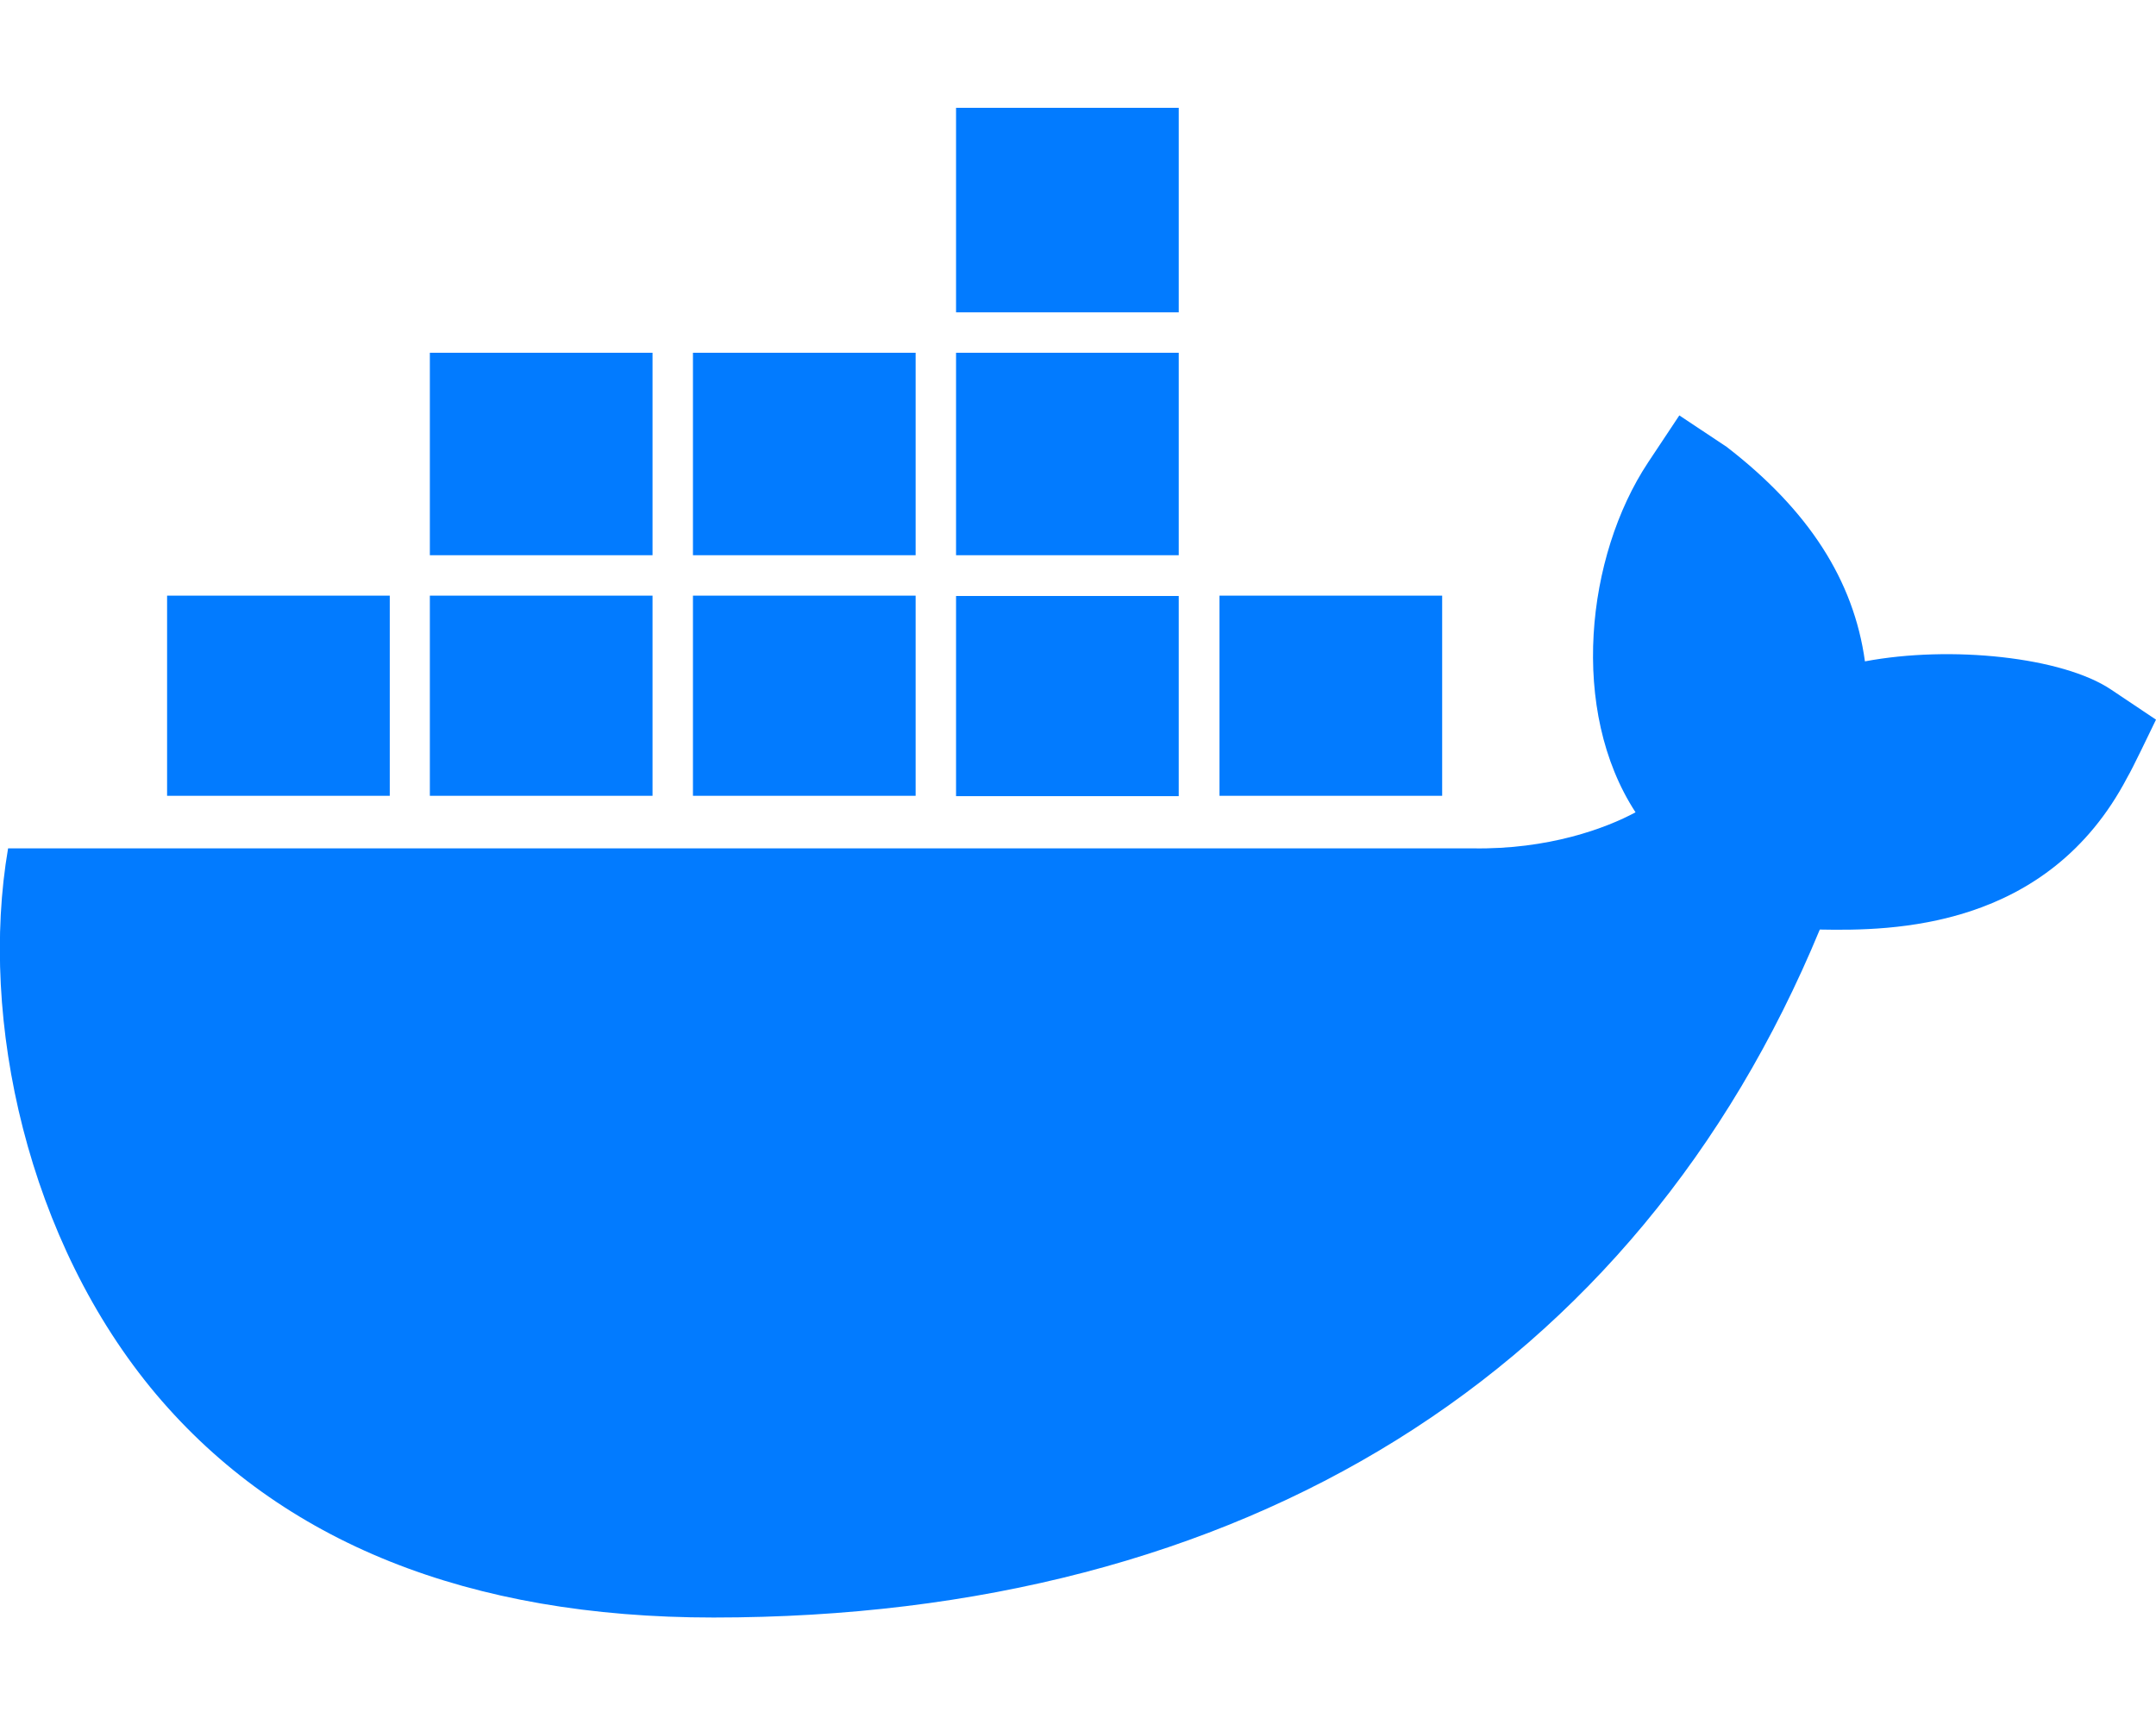
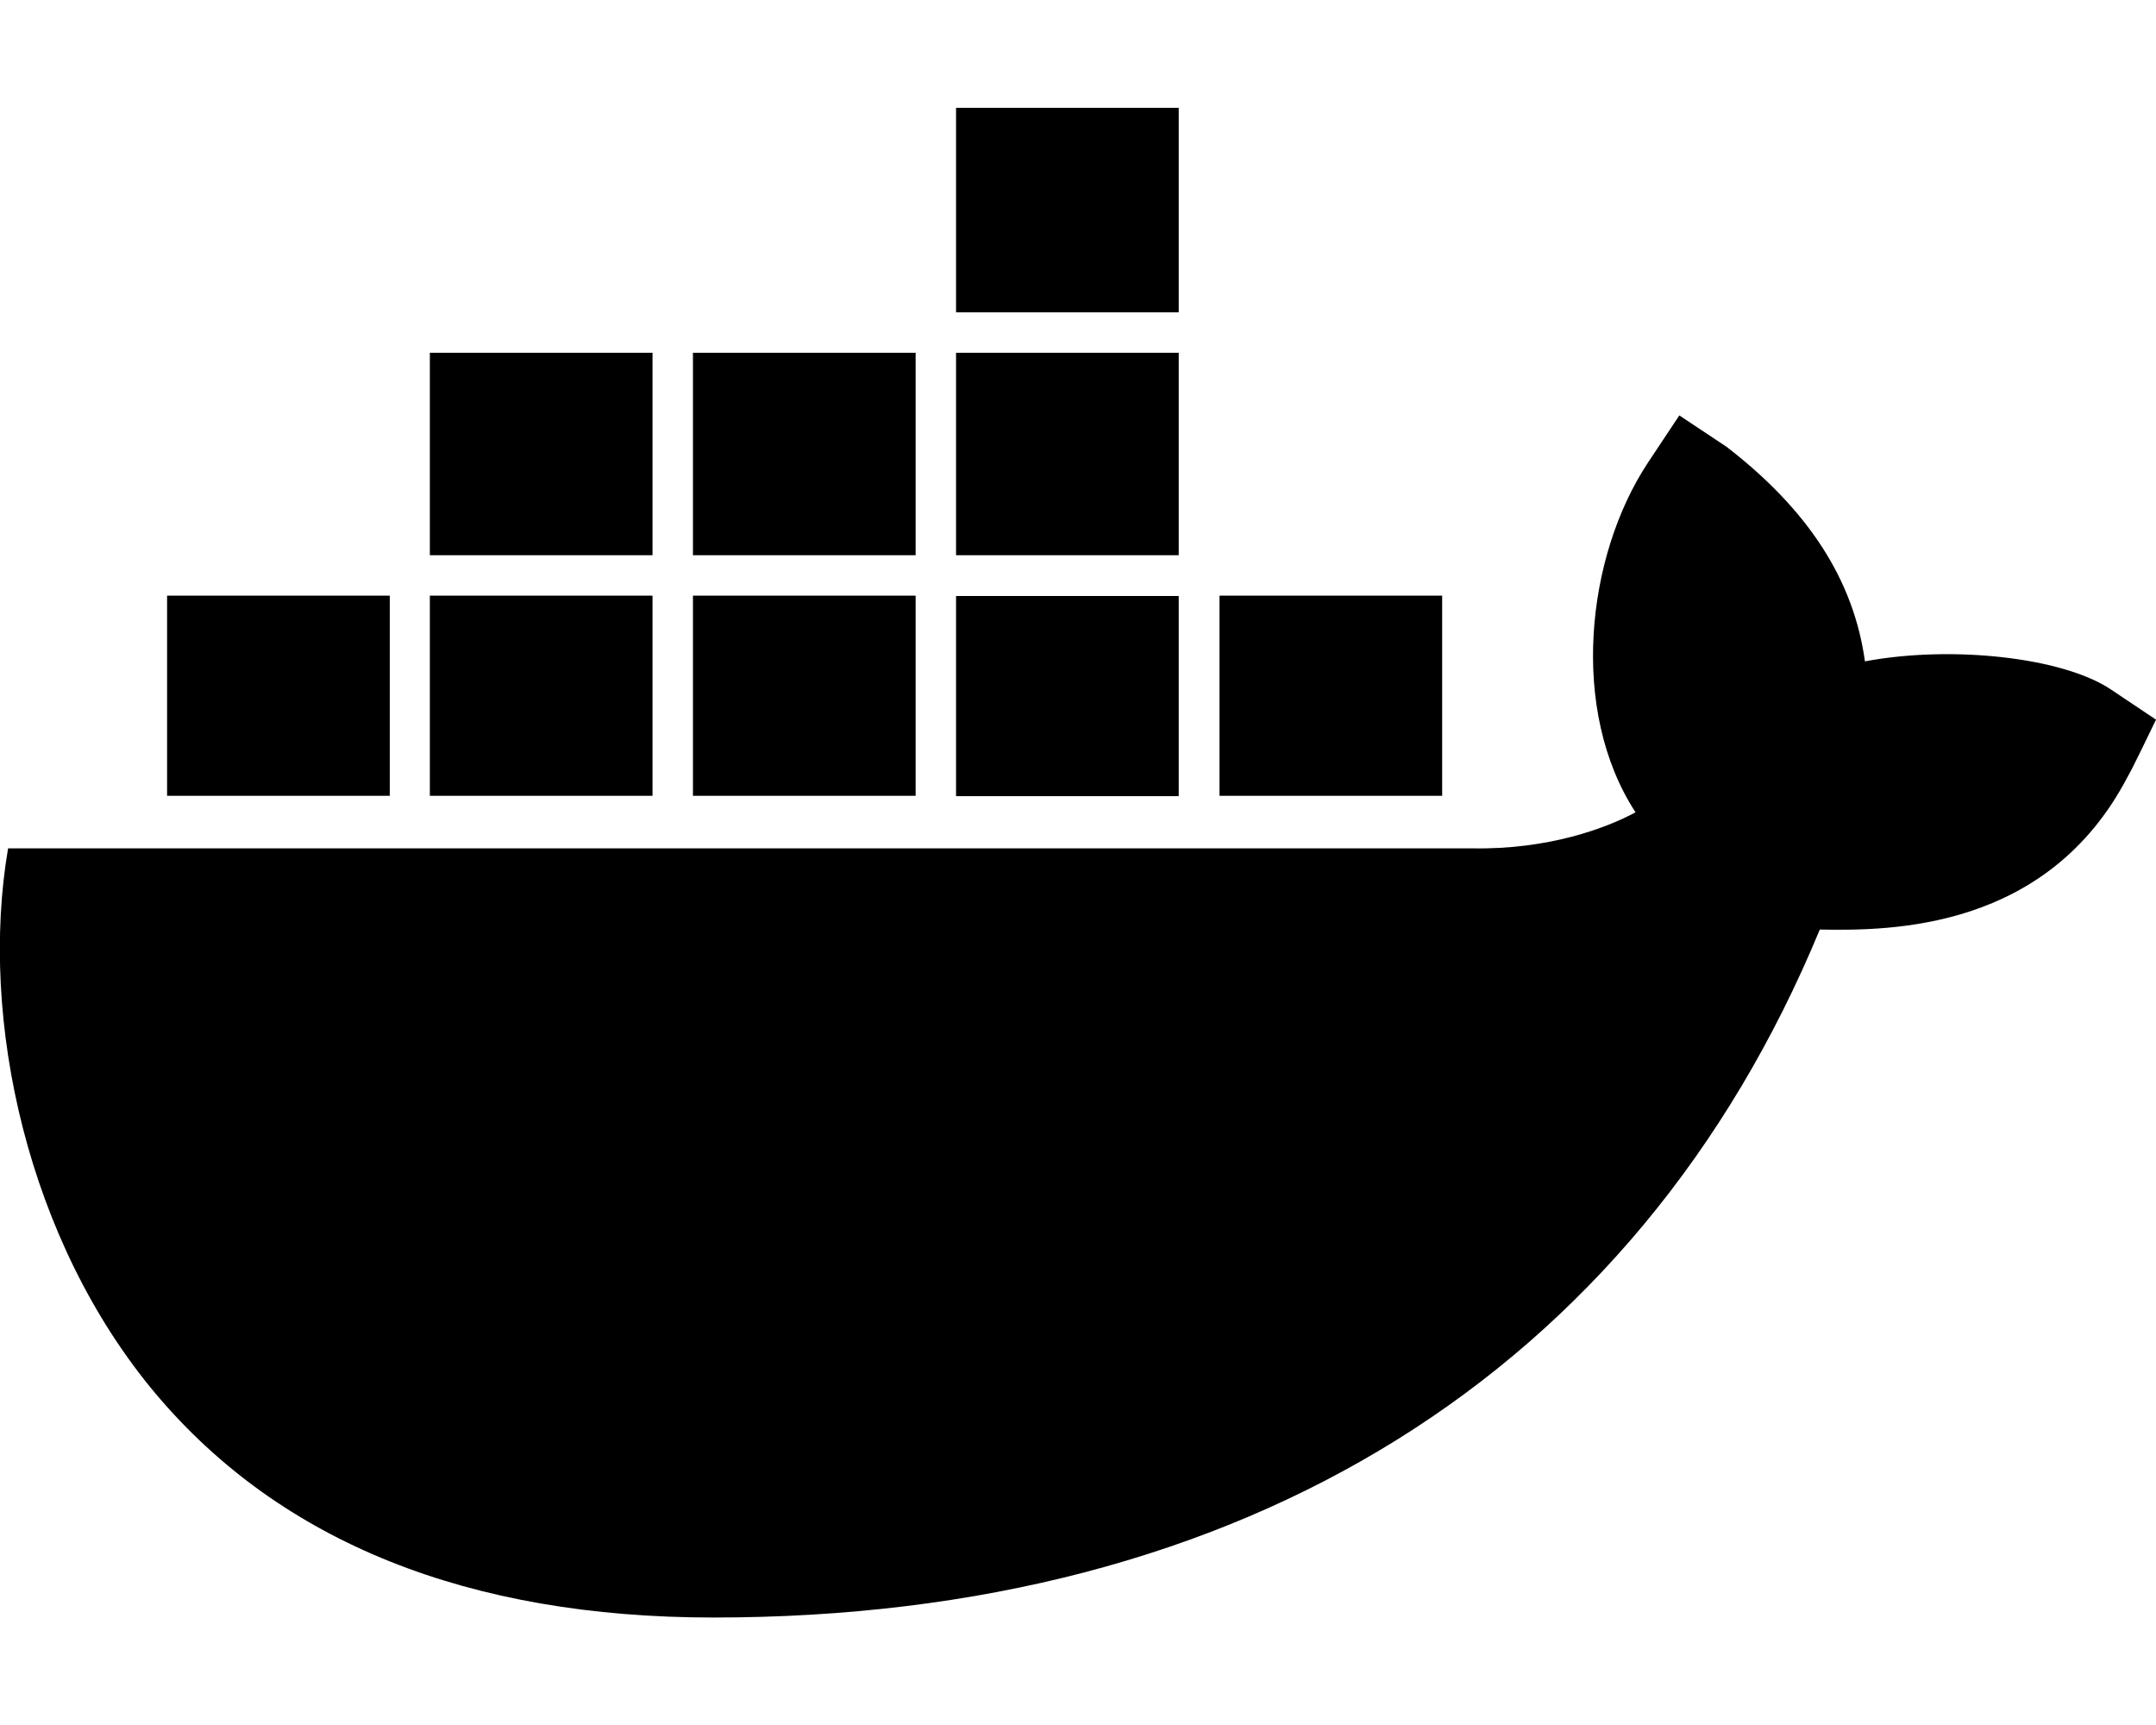
- <svg xmlns="http://www.w3.org/2000/svg" viewBox="0 0 640 512" fill="#027BFF">
+ <svg xmlns="http://www.w3.org/2000/svg" viewBox="0 0 640 512">
  <path d="M349.9 236.3h-66.1v-59.4h66.1v59.4zm0-204.3h-66.1v60.7h66.1V32zm78.2 144.8H362v59.4h66.1v-59.4zm-156.3-72.1h-66.1v60.1h66.1v-60.1zm78.1 0h-66.1v60.1h66.1v-60.1zm276.8 100c-14.4-9.7-47.6-13.2-73.1-8.4-3.3-24-16.7-44.9-41.1-63.7l-14-9.3-9.3 14c-18.4 27.8-23.4 73.6-3.7 103.8-8.7 4.7-25.8 11.1-48.4 10.7H2.4c-8.7 50.8 5.8 116.8 44 162.1 37.1 43.9 92.7 66.2 165.4 66.2 157.4 0 273.9-72.5 328.4-204.2 21.4.4 67.6.1 91.3-45.2 1.5-2.5 6.6-13.2 8.5-17.1l-13.3-8.9zm-511.1-27.9h-66v59.4h66.1v-59.4zm78.1 0h-66.1v59.4h66.1v-59.4zm78.1 0h-66.1v59.4h66.1v-59.4zm-78.1-72.1h-66.1v60.1h66.1v-60.1z" />
</svg>
